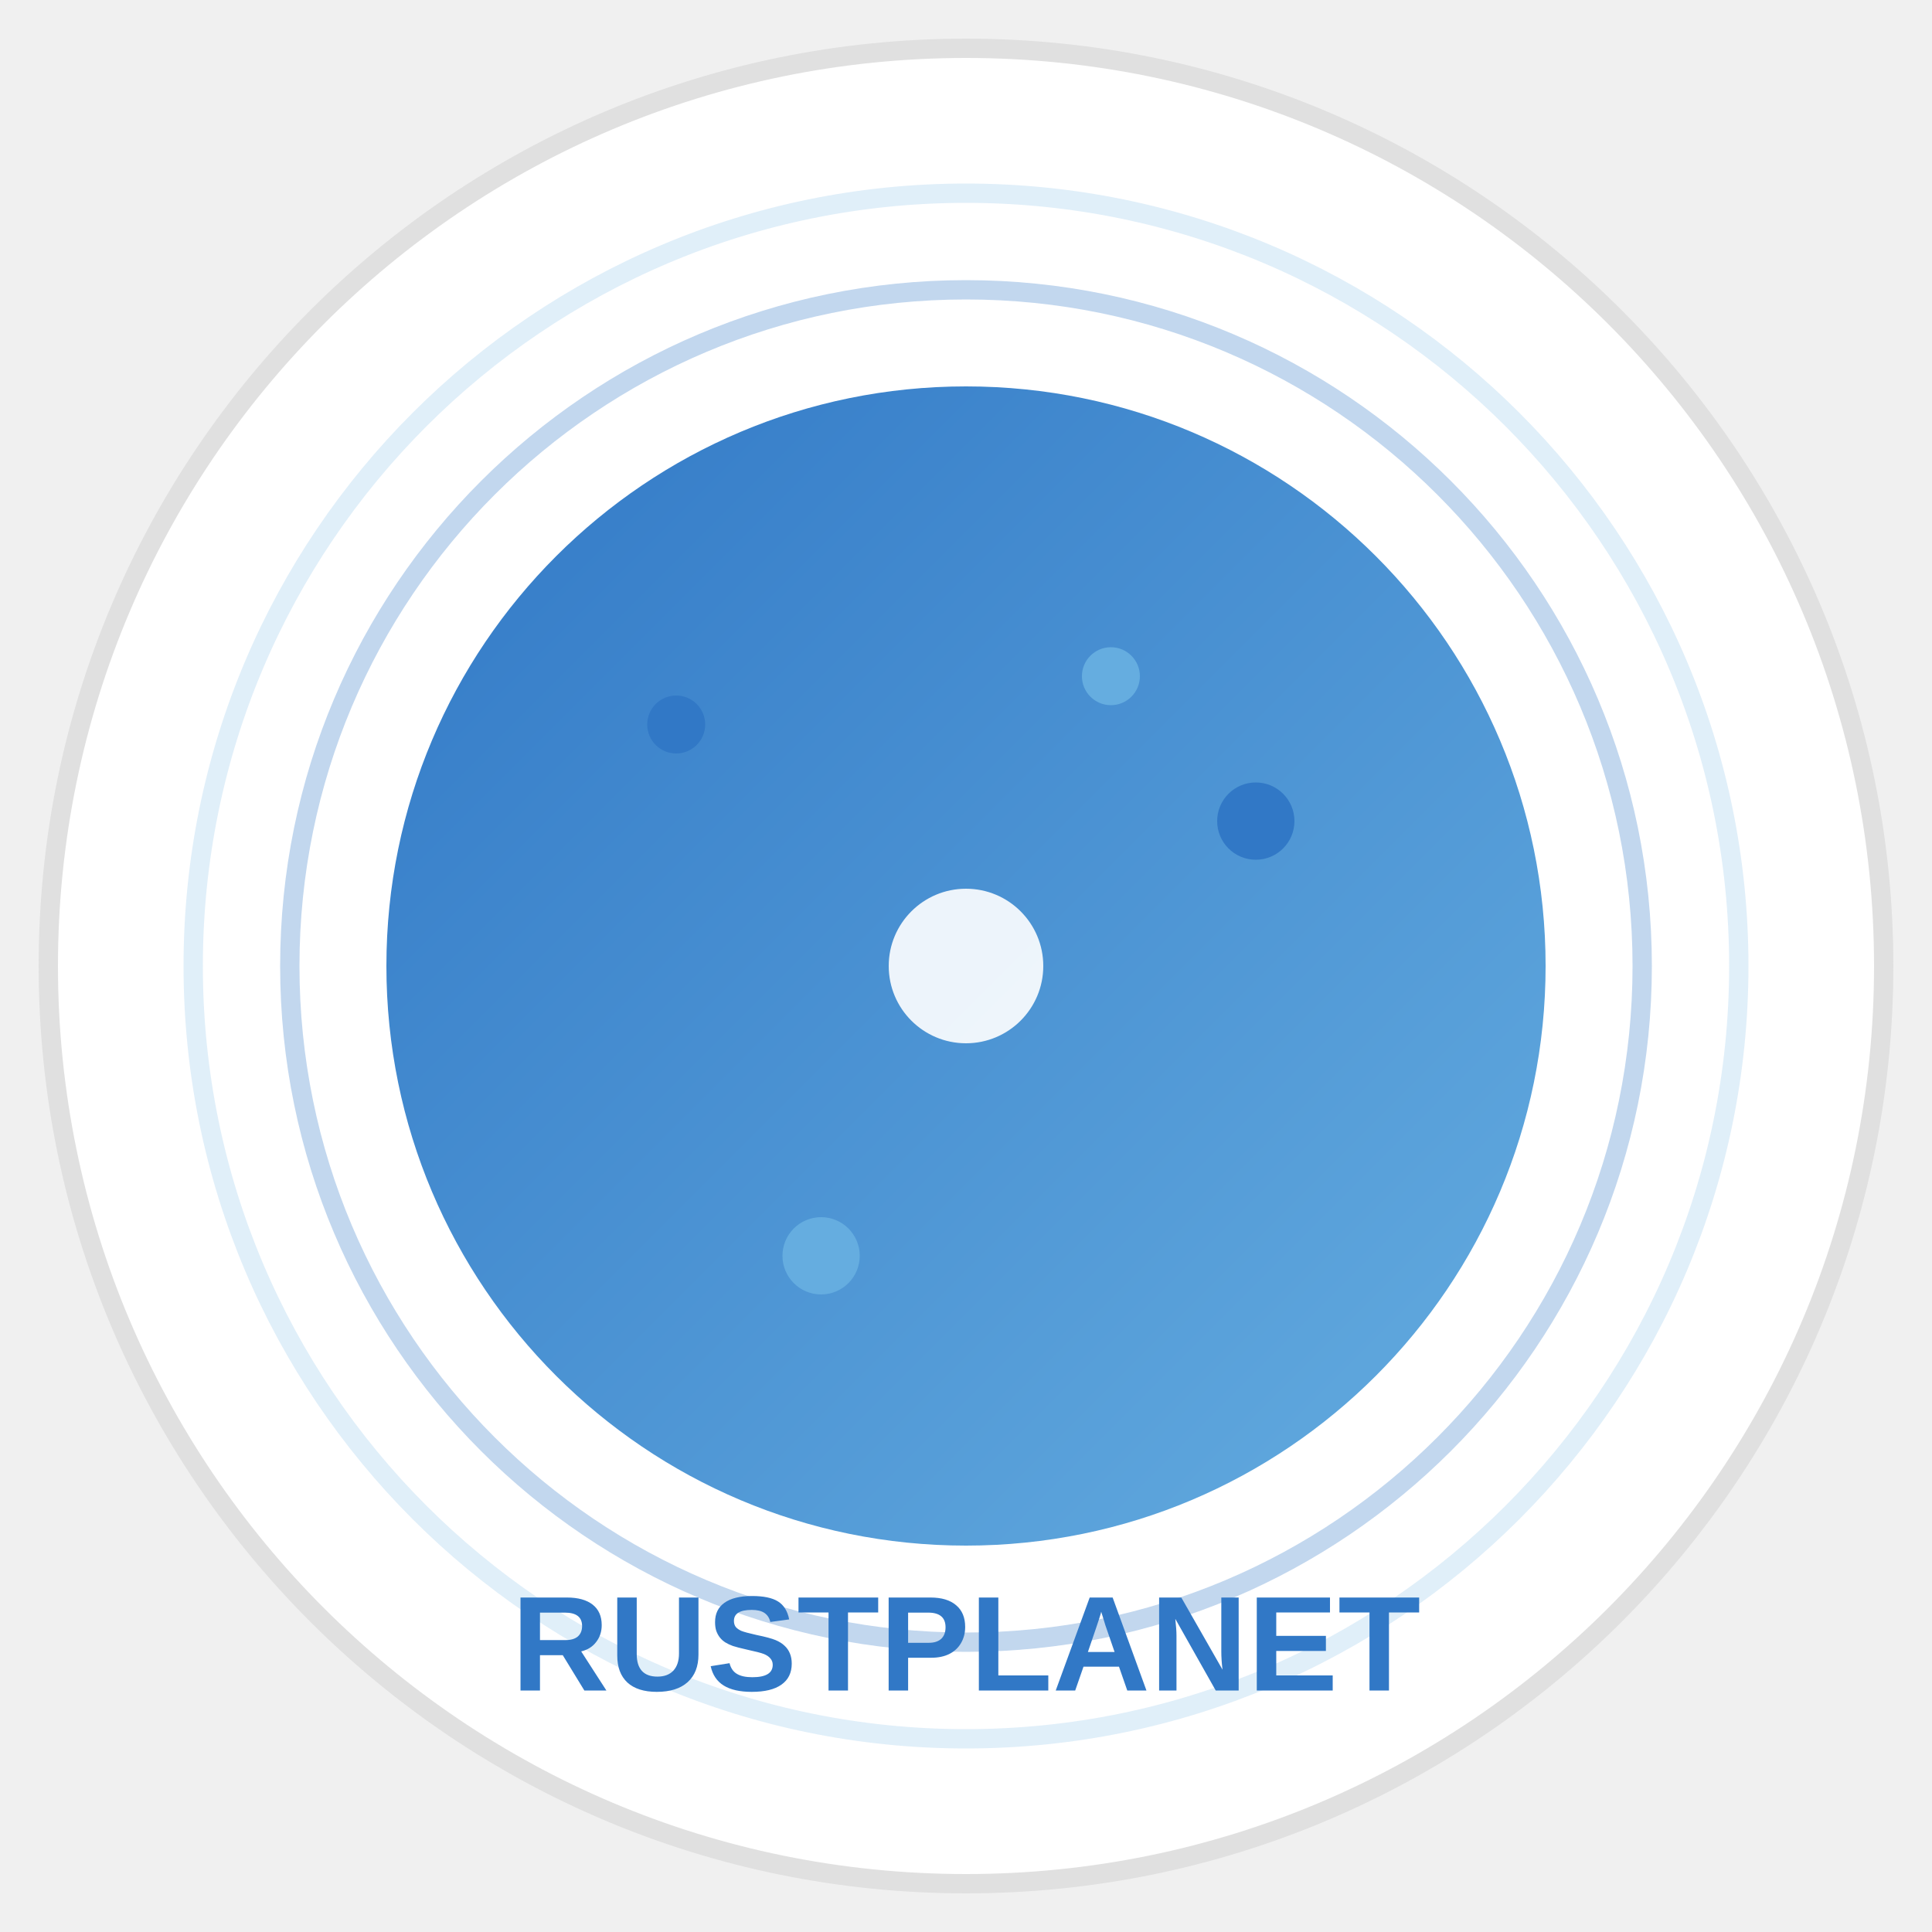
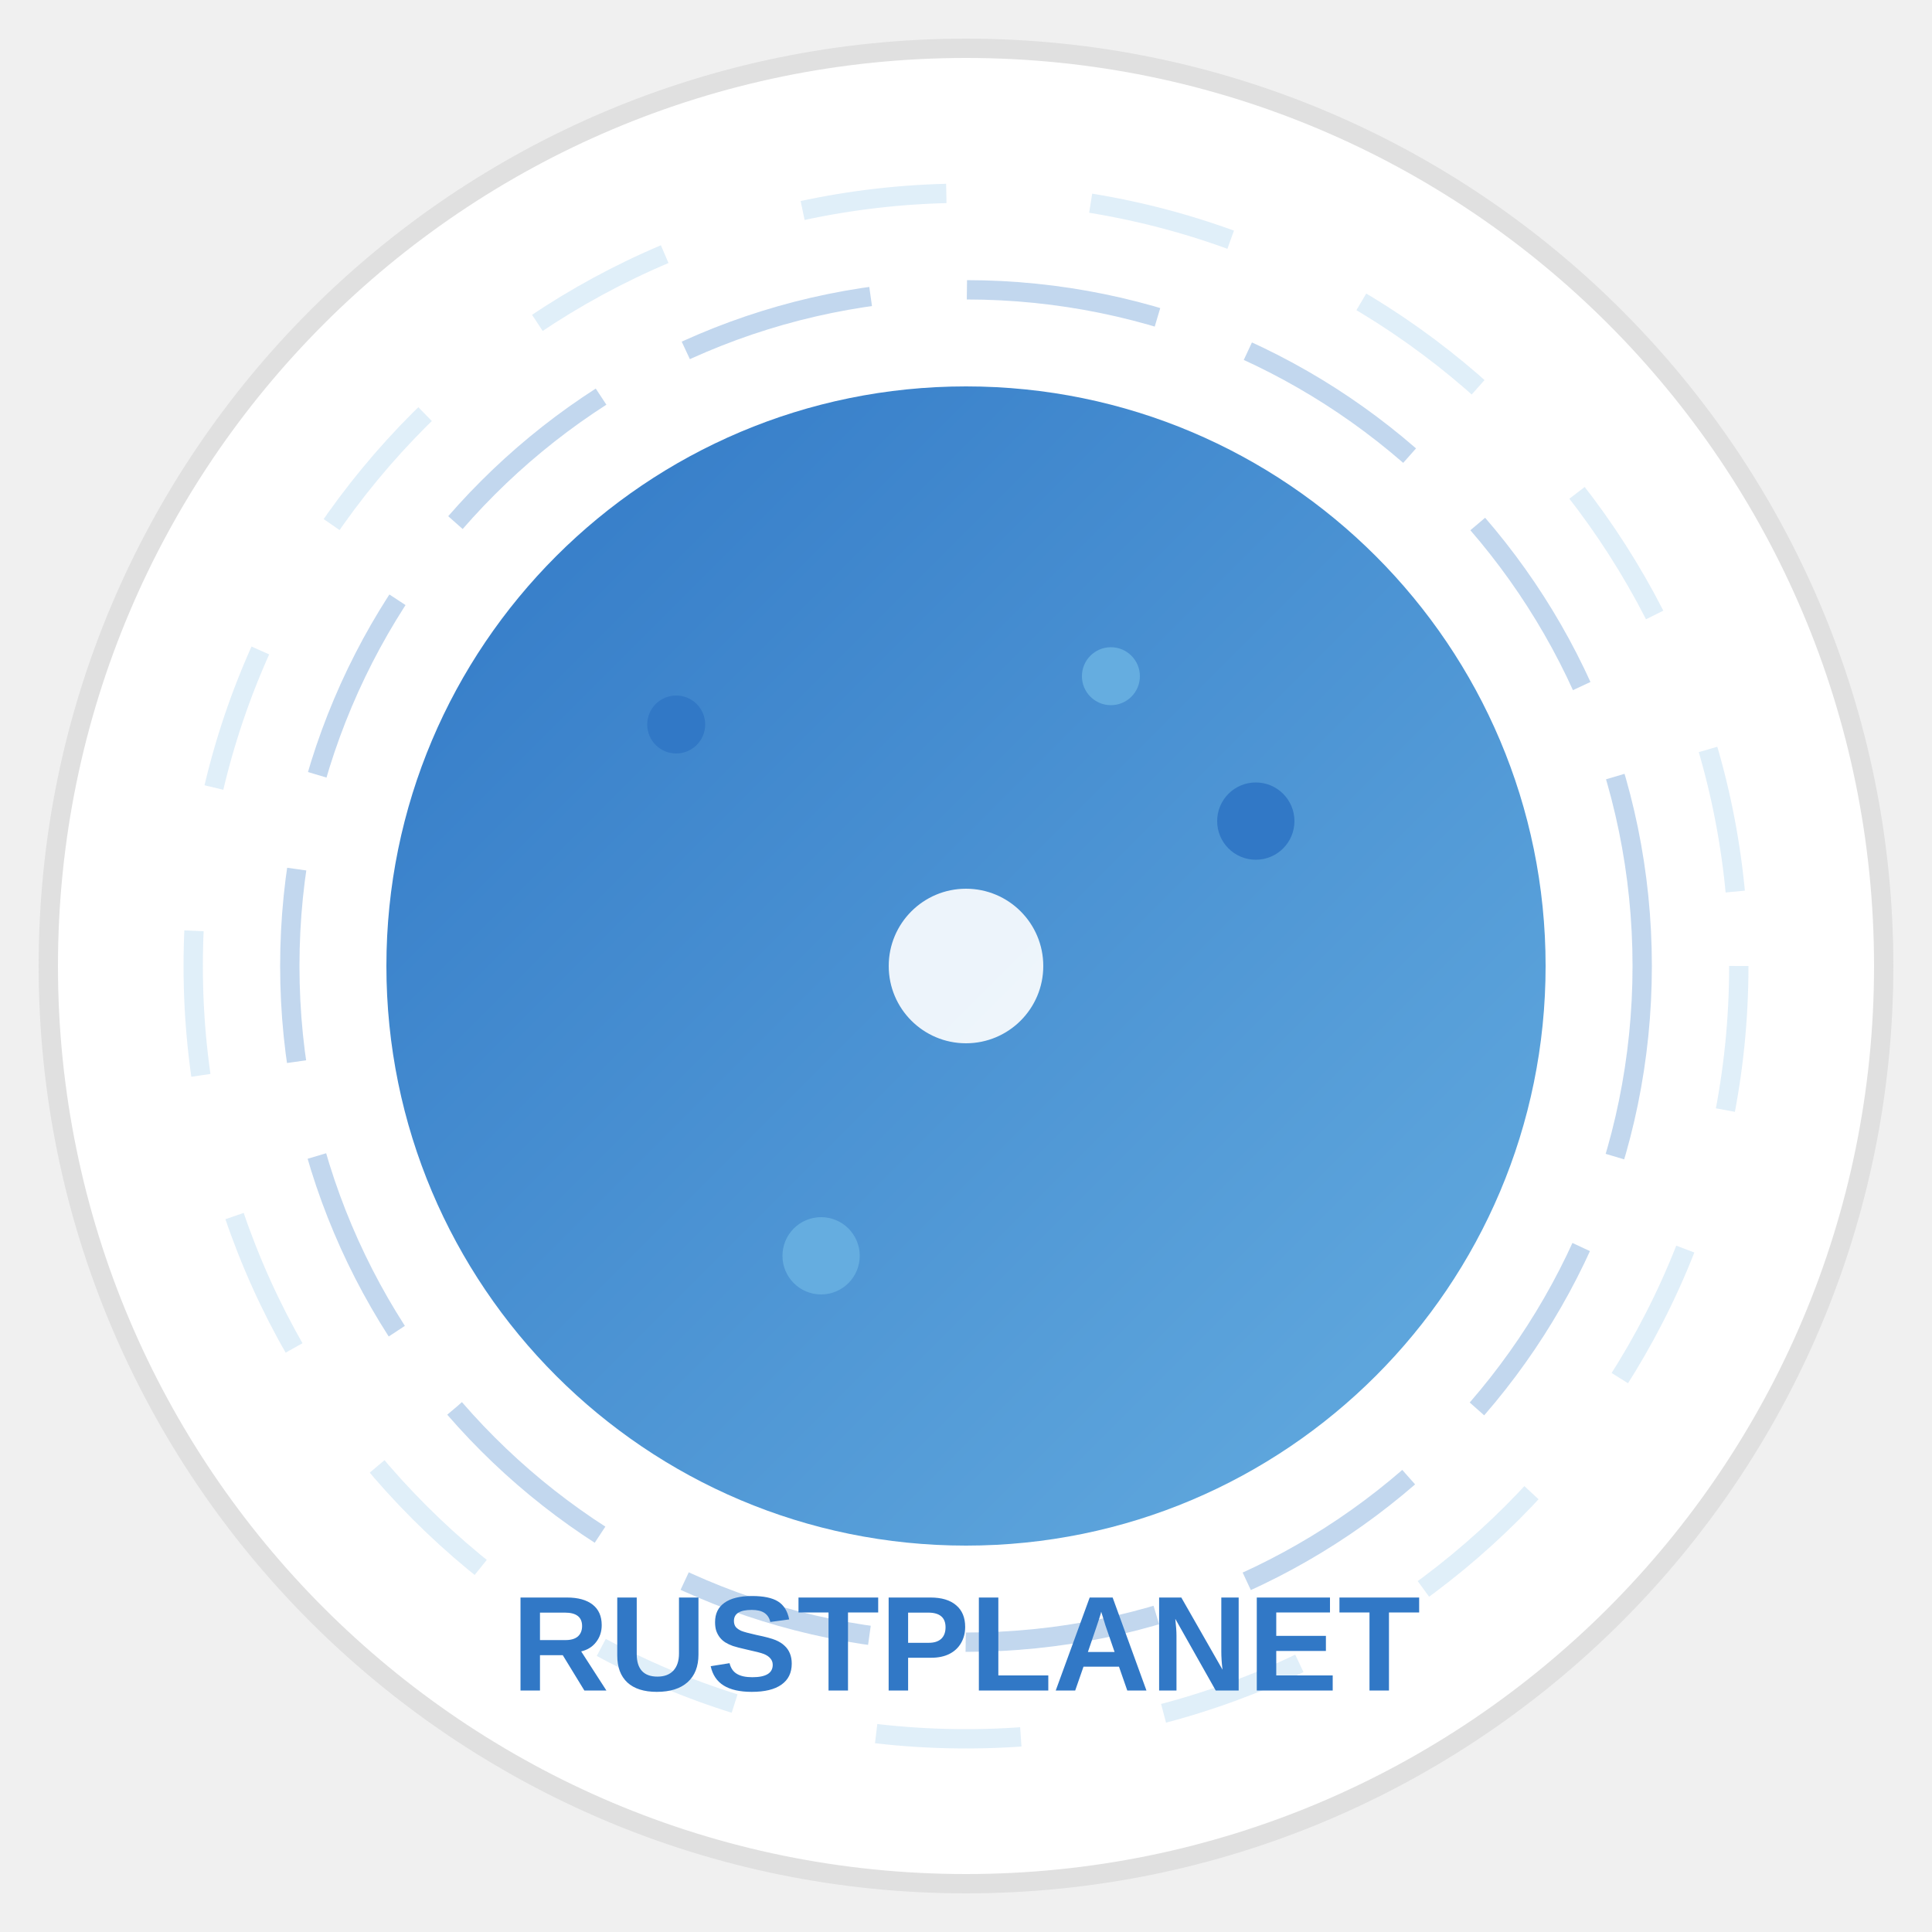
<svg xmlns="http://www.w3.org/2000/svg" viewBox="0 0 200 200" width="200" height="200">
  <defs>
    <linearGradient id="lightGradient" x1="0%" y1="0%" x2="100%" y2="100%">
      <stop offset="0%" style="stop-color:#3178c6;stop-opacity:1" />
      <stop offset="100%" style="stop-color:#65ade0;stop-opacity:1" />
    </linearGradient>
+     <style>
+       @keyframes orbit {
+         from { transform: rotate(0deg); }
+         to { transform: rotate(360deg); }
+       }
+       @keyframes orbit-reverse {
+         from { transform: rotate(360deg); }
+         to { transform: rotate(0deg); }
+       }
+       .ring-1 { transform-origin: 100px 100px; animation: orbit 20s linear infinite; }
+       .ring-2 { transform-origin: 100px 100px; animation: orbit-reverse 25s linear infinite; }
+       .satellites { transform-origin: 100px 100px; animation: orbit 30s linear infinite; }
+     </style>
  </defs>
  <circle cx="100" cy="100" r="95" fill="white" stroke="#e0e0e0" stroke-width="2" />
  <circle cx="100" cy="100" r="60" fill="url(#lightGradient)" />
-   <circle cx="100" cy="100" r="70" fill="none" stroke="#3178c6" stroke-width="2" opacity="0.3" />
-   <circle cx="100" cy="100" r="80" fill="none" stroke="#65ade0" stroke-width="2" opacity="0.2" />
+   <g class="ring-1">
+     <circle cx="100" cy="100" r="70" fill="none" stroke="#3178c6" stroke-width="2" opacity="0.3" stroke-dasharray="20 10" />
+   </g>
+   <g class="ring-2">
+     <circle cx="100" cy="100" r="80" fill="none" stroke="#65ade0" stroke-width="2" opacity="0.2" stroke-dasharray="15 15" />
+   </g>
  <circle cx="100" cy="100" r="8" fill="#ffffff" opacity="0.9" />
-   <circle cx="130" cy="85" r="4" fill="#3178c6" />
-   <circle cx="115" cy="70" r="3" fill="#65ade0" />
-   <circle cx="70" cy="75" r="3" fill="#3178c6" />
-   <circle cx="85" cy="130" r="4" fill="#65ade0" />
+   <g class="satellites">
+     <circle cx="130" cy="85" r="4" fill="#3178c6" />
+     <circle cx="115" cy="70" r="3" fill="#65ade0" />
+     <circle cx="70" cy="75" r="3" fill="#3178c6" />
+     <circle cx="85" cy="130" r="4" fill="#65ade0" />
+   </g>
  <text x="100" y="175" text-anchor="middle" font-family="Arial, sans-serif" font-size="14" font-weight="bold" fill="#3178c6">
    RUSTPLANET
  </text>
</svg>
